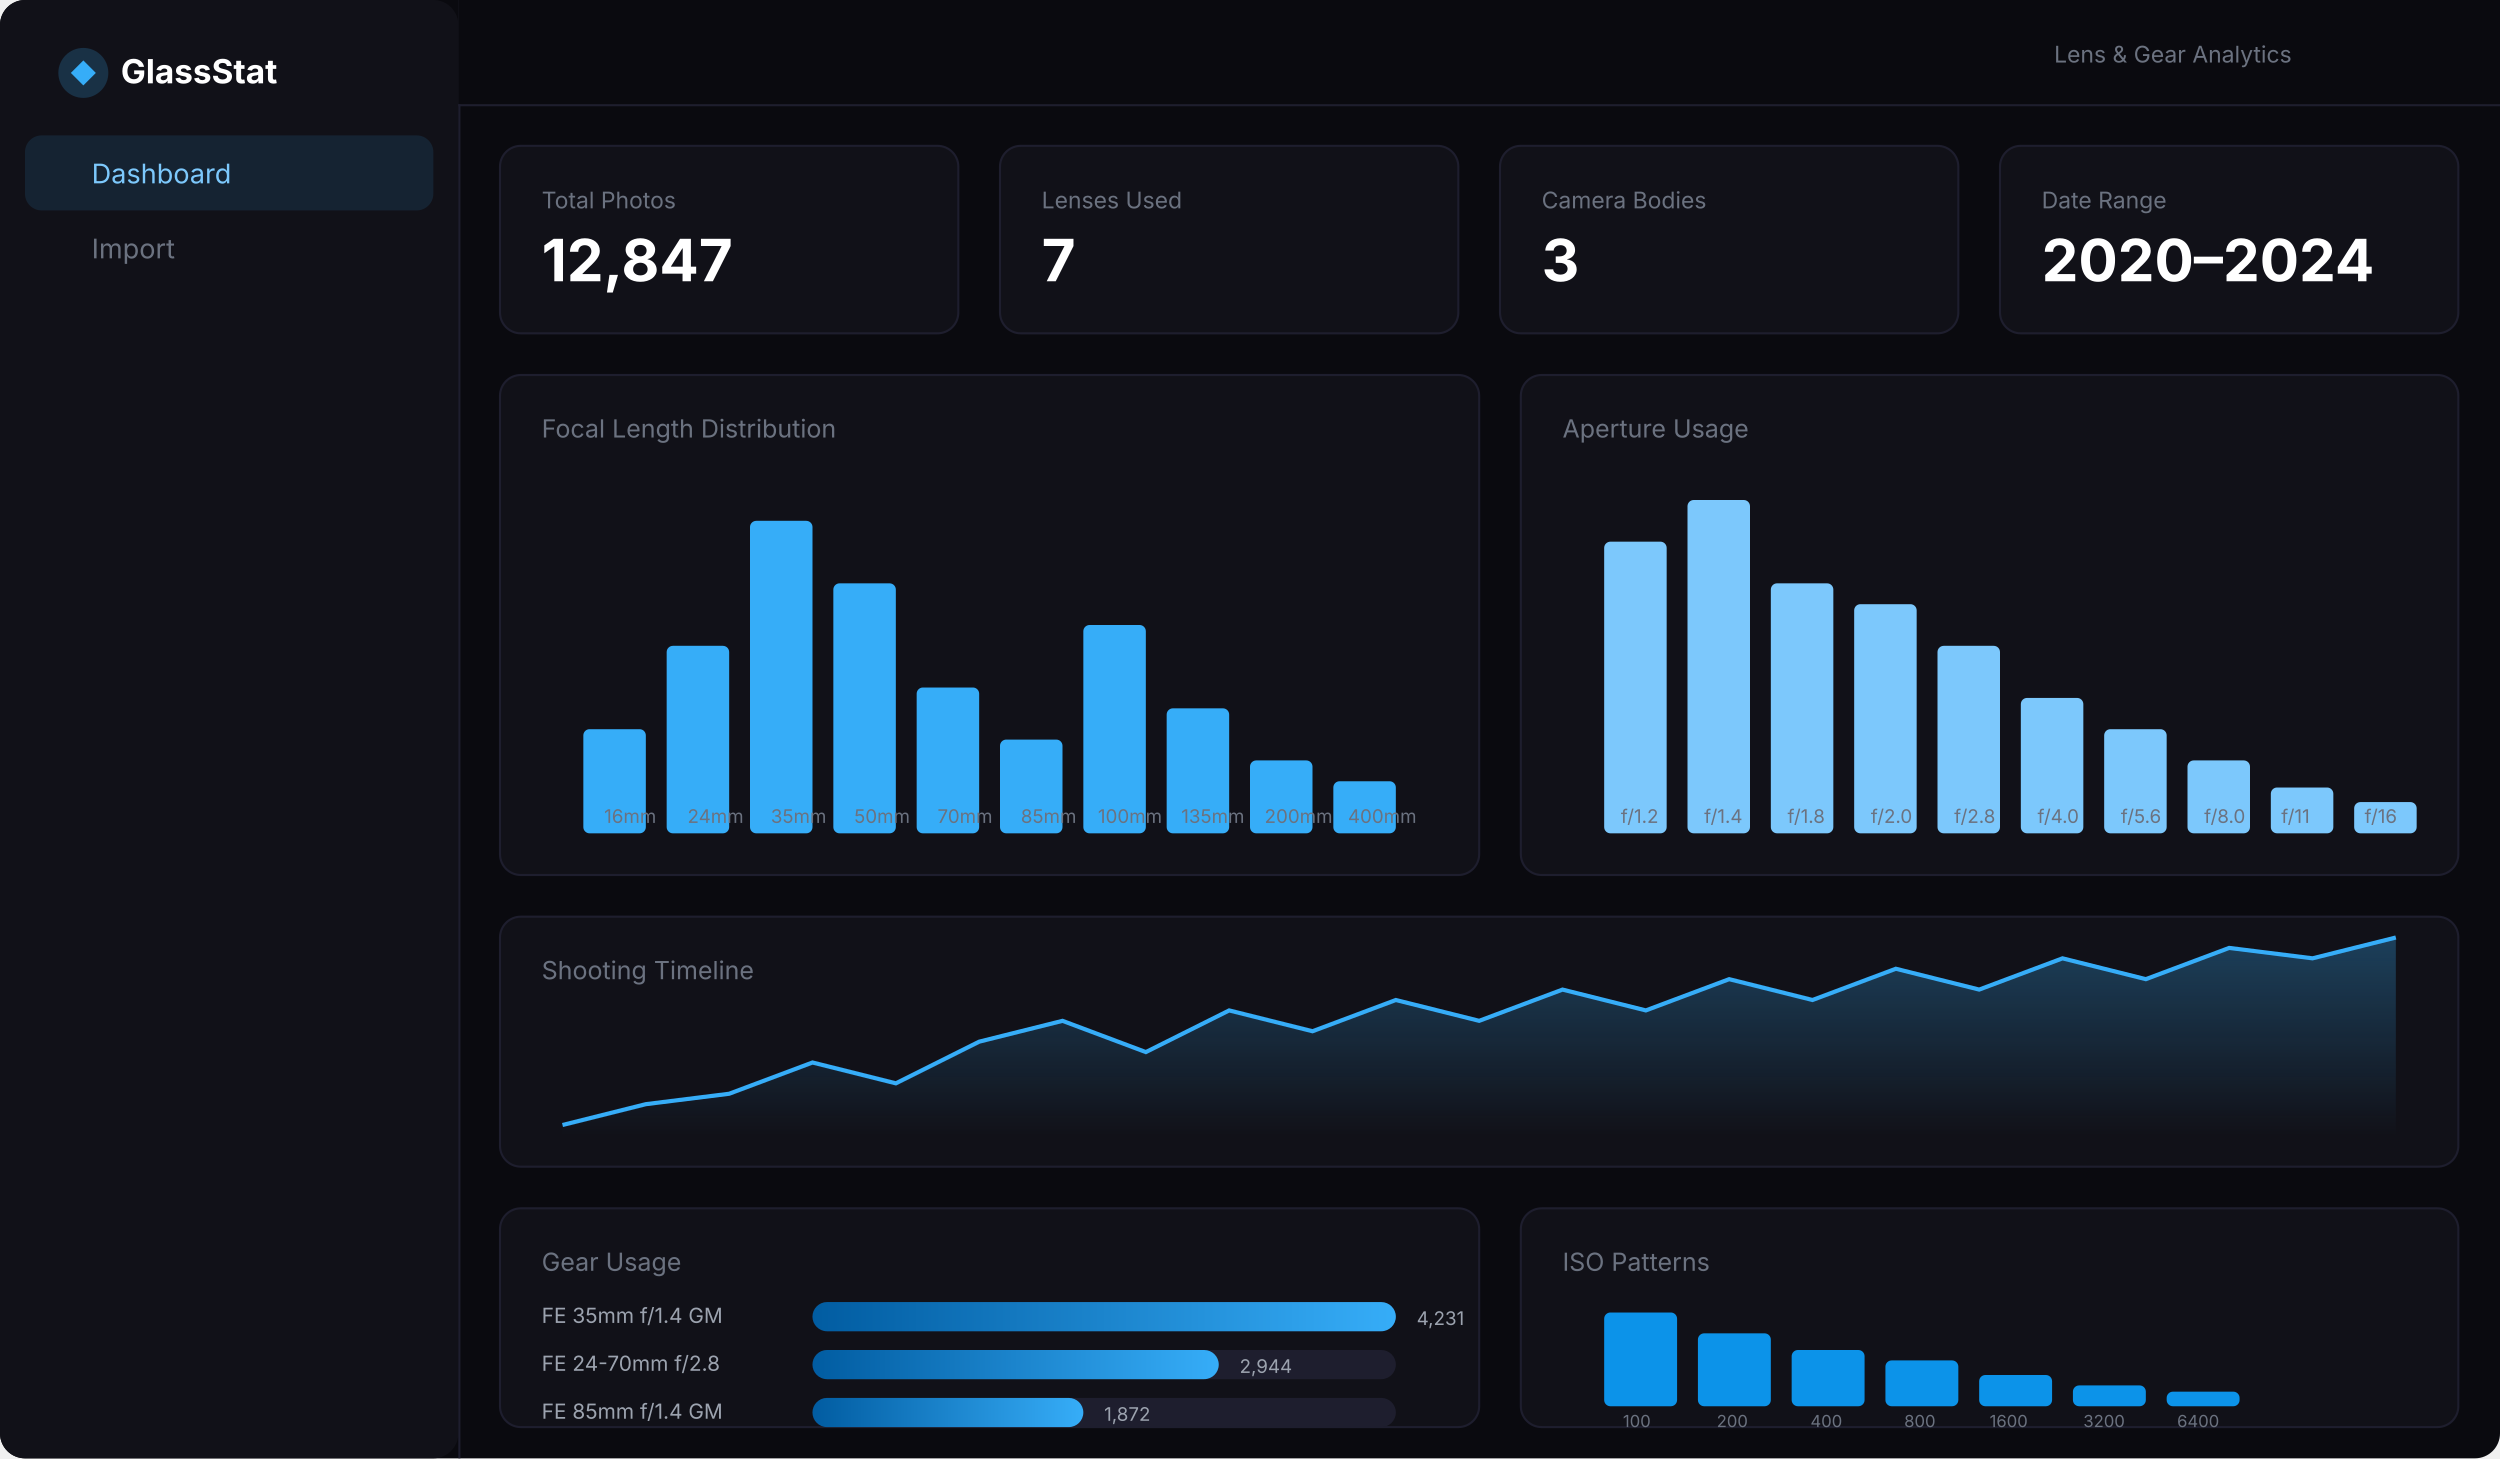
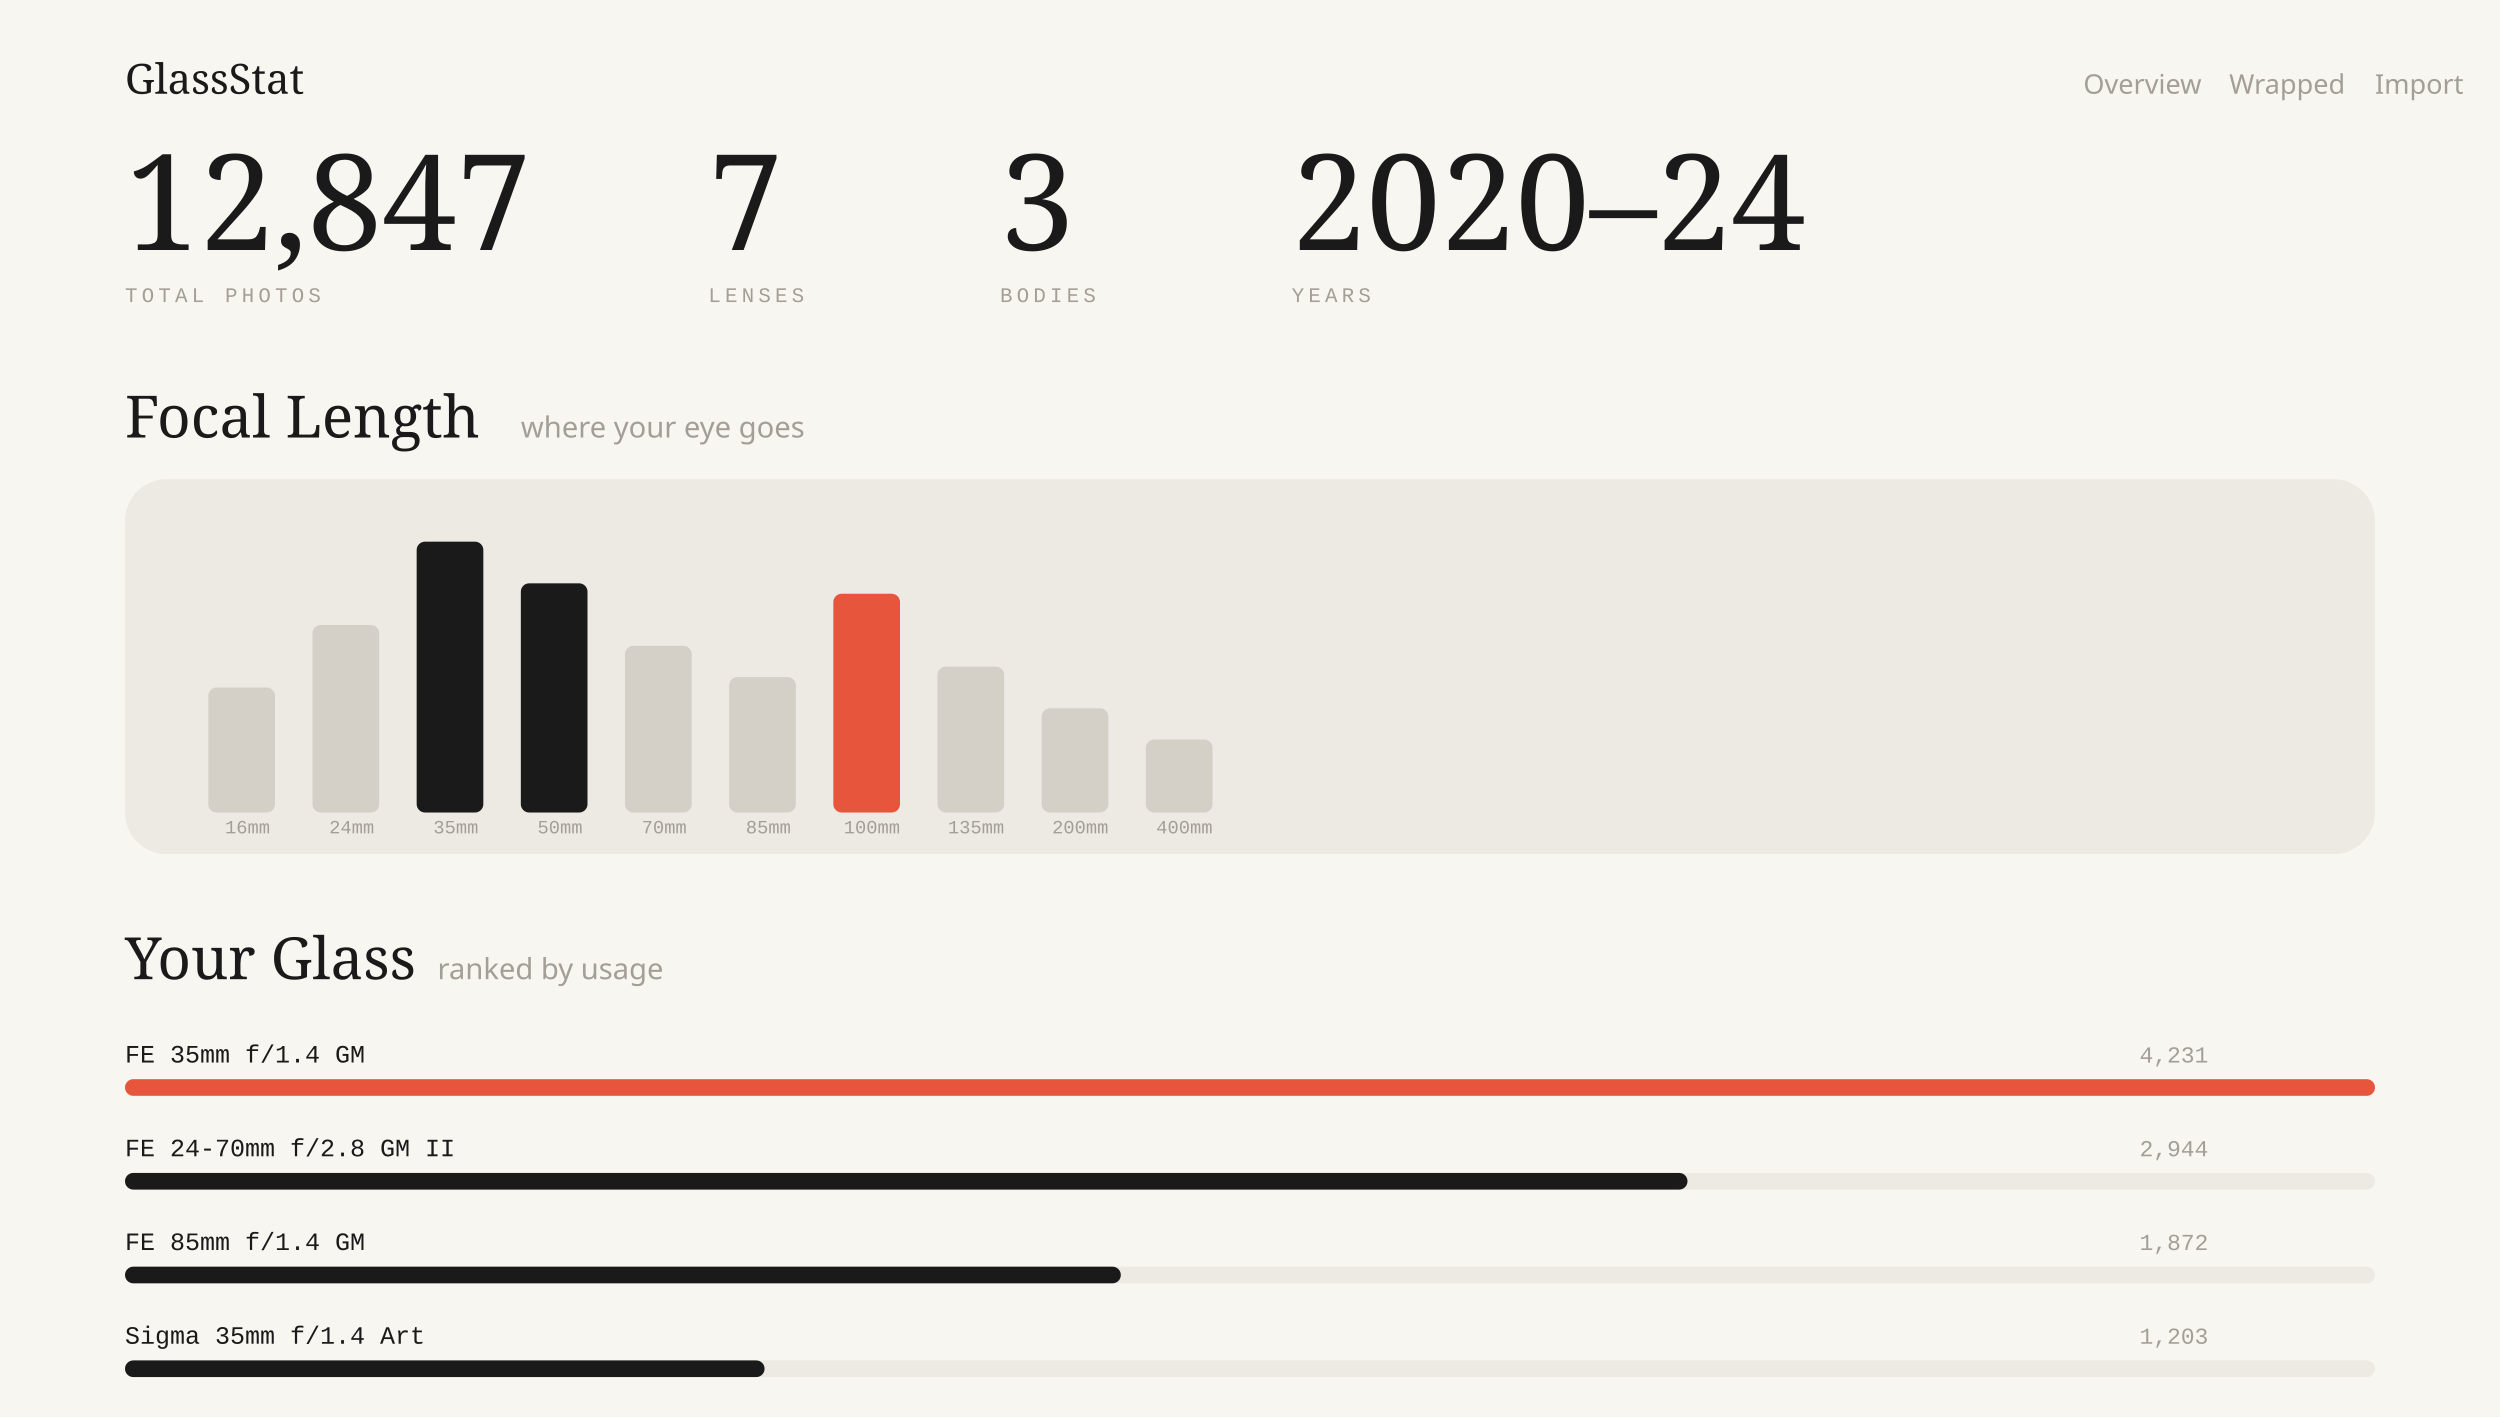
- <svg xmlns="http://www.w3.org/2000/svg" viewBox="0 0 1200 700" fill="none">
-   <rect width="1200" height="700" rx="12" fill="#0a0a0f" />
-   <rect x="0" y="0" width="220" height="700" rx="12" fill="#111118" />
-   <rect x="220" y="0" width="1" height="700" fill="#1e1e2e" />
-   <circle cx="40" cy="35" r="12" fill="#36adf8" opacity="0.2" />
-   <path d="M34 35 L40 29 L46 35 L40 41 Z" fill="#36adf8" />
-   <text x="58" y="40" font-family="Inter, system-ui, sans-serif" font-size="16" font-weight="700" fill="#ffffff">GlassStat</text>
-   <rect x="12" y="65" width="196" height="36" rx="8" fill="#36adf8" opacity="0.12" />
-   <text x="44" y="88" font-family="Inter, system-ui, sans-serif" font-size="13" fill="#7cc8fc">Dashboard</text>
-   <text x="44" y="124" font-family="Inter, system-ui, sans-serif" font-size="13" fill="#6b7280">Import</text>
-   <rect x="220" y="0" width="980" height="50" fill="#0a0a0f" />
-   <rect x="220" y="50" width="980" height="1" fill="#1e1e2e" />
-   <text x="1100" y="30" font-family="Inter, system-ui, sans-serif" font-size="11" fill="#6b7280" text-anchor="end">Lens &amp; Gear Analytics</text>
-   <rect x="240" y="70" width="220" height="90" rx="10" fill="#111118" stroke="#1e1e2e" stroke-width="1" />
-   <text x="260" y="100" font-family="Inter, system-ui, sans-serif" font-size="11" fill="#6b7280">Total Photos</text>
-   <text x="260" y="135" font-family="Inter, system-ui, sans-serif" font-size="28" font-weight="700" fill="#ffffff">12,847</text>
-   <rect x="480" y="70" width="220" height="90" rx="10" fill="#111118" stroke="#1e1e2e" stroke-width="1" />
-   <text x="500" y="100" font-family="Inter, system-ui, sans-serif" font-size="11" fill="#6b7280">Lenses Used</text>
-   <text x="500" y="135" font-family="Inter, system-ui, sans-serif" font-size="28" font-weight="700" fill="#ffffff">7</text>
-   <rect x="720" y="70" width="220" height="90" rx="10" fill="#111118" stroke="#1e1e2e" stroke-width="1" />
-   <text x="740" y="100" font-family="Inter, system-ui, sans-serif" font-size="11" fill="#6b7280">Camera Bodies</text>
-   <text x="740" y="135" font-family="Inter, system-ui, sans-serif" font-size="28" font-weight="700" fill="#ffffff">3</text>
-   <rect x="960" y="70" width="220" height="90" rx="10" fill="#111118" stroke="#1e1e2e" stroke-width="1" />
-   <text x="980" y="100" font-family="Inter, system-ui, sans-serif" font-size="11" fill="#6b7280">Date Range</text>
-   <text x="980" y="135" font-family="Inter, system-ui, sans-serif" font-size="28" font-weight="700" fill="#ffffff">2020–2024</text>
-   <rect x="240" y="180" width="470" height="240" rx="10" fill="#111118" stroke="#1e1e2e" stroke-width="1" />
-   <text x="260" y="210" font-family="Inter, system-ui, sans-serif" font-size="12" fill="#6b7280">Focal Length Distribution</text>
-   <rect x="280" y="350" width="30" height="50" rx="3" fill="#36adf8" />
-   <rect x="320" y="310" width="30" height="90" rx="3" fill="#36adf8" />
-   <rect x="360" y="250" width="30" height="150" rx="3" fill="#36adf8" />
-   <rect x="400" y="280" width="30" height="120" rx="3" fill="#36adf8" />
-   <rect x="440" y="330" width="30" height="70" rx="3" fill="#36adf8" />
-   <rect x="480" y="355" width="30" height="45" rx="3" fill="#36adf8" />
-   <rect x="520" y="300" width="30" height="100" rx="3" fill="#36adf8" />
-   <rect x="560" y="340" width="30" height="60" rx="3" fill="#36adf8" />
-   <rect x="600" y="365" width="30" height="35" rx="3" fill="#36adf8" />
-   <rect x="640" y="375" width="30" height="25" rx="3" fill="#36adf8" />
-   <text x="290" y="395" font-family="Inter, system-ui, sans-serif" font-size="9" fill="#6b7280">16mm</text>
-   <text x="330" y="395" font-family="Inter, system-ui, sans-serif" font-size="9" fill="#6b7280">24mm</text>
-   <text x="370" y="395" font-family="Inter, system-ui, sans-serif" font-size="9" fill="#6b7280">35mm</text>
-   <text x="410" y="395" font-family="Inter, system-ui, sans-serif" font-size="9" fill="#6b7280">50mm</text>
-   <text x="450" y="395" font-family="Inter, system-ui, sans-serif" font-size="9" fill="#6b7280">70mm</text>
-   <text x="490" y="395" font-family="Inter, system-ui, sans-serif" font-size="9" fill="#6b7280">85mm</text>
-   <text x="527" y="395" font-family="Inter, system-ui, sans-serif" font-size="9" fill="#6b7280">100mm</text>
-   <text x="567" y="395" font-family="Inter, system-ui, sans-serif" font-size="9" fill="#6b7280">135mm</text>
-   <text x="607" y="395" font-family="Inter, system-ui, sans-serif" font-size="9" fill="#6b7280">200mm</text>
-   <text x="647" y="395" font-family="Inter, system-ui, sans-serif" font-size="9" fill="#6b7280">400mm</text>
-   <rect x="730" y="180" width="450" height="240" rx="10" fill="#111118" stroke="#1e1e2e" stroke-width="1" />
-   <text x="750" y="210" font-family="Inter, system-ui, sans-serif" font-size="12" fill="#6b7280">Aperture Usage</text>
-   <rect x="770" y="260" width="30" height="140" rx="3" fill="#7cc8fc" />
-   <rect x="810" y="240" width="30" height="160" rx="3" fill="#7cc8fc" />
-   <rect x="850" y="280" width="30" height="120" rx="3" fill="#7cc8fc" />
-   <rect x="890" y="290" width="30" height="110" rx="3" fill="#7cc8fc" />
-   <rect x="930" y="310" width="30" height="90" rx="3" fill="#7cc8fc" />
-   <rect x="970" y="335" width="30" height="65" rx="3" fill="#7cc8fc" />
-   <rect x="1010" y="350" width="30" height="50" rx="3" fill="#7cc8fc" />
-   <rect x="1050" y="365" width="30" height="35" rx="3" fill="#7cc8fc" />
-   <rect x="1090" y="378" width="30" height="22" rx="3" fill="#7cc8fc" />
-   <rect x="1130" y="385" width="30" height="15" rx="3" fill="#7cc8fc" />
-   <text x="778" y="395" font-family="Inter, system-ui, sans-serif" font-size="9" fill="#6b7280">f/1.2</text>
-   <text x="818" y="395" font-family="Inter, system-ui, sans-serif" font-size="9" fill="#6b7280">f/1.4</text>
-   <text x="858" y="395" font-family="Inter, system-ui, sans-serif" font-size="9" fill="#6b7280">f/1.8</text>
-   <text x="898" y="395" font-family="Inter, system-ui, sans-serif" font-size="9" fill="#6b7280">f/2.0</text>
-   <text x="938" y="395" font-family="Inter, system-ui, sans-serif" font-size="9" fill="#6b7280">f/2.8</text>
-   <text x="978" y="395" font-family="Inter, system-ui, sans-serif" font-size="9" fill="#6b7280">f/4.0</text>
-   <text x="1018" y="395" font-family="Inter, system-ui, sans-serif" font-size="9" fill="#6b7280">f/5.6</text>
-   <text x="1058" y="395" font-family="Inter, system-ui, sans-serif" font-size="9" fill="#6b7280">f/8.0</text>
-   <text x="1095" y="395" font-family="Inter, system-ui, sans-serif" font-size="9" fill="#6b7280">f/11</text>
-   <text x="1135" y="395" font-family="Inter, system-ui, sans-serif" font-size="9" fill="#6b7280">f/16</text>
-   <rect x="240" y="440" width="940" height="120" rx="10" fill="#111118" stroke="#1e1e2e" stroke-width="1" />
-   <text x="260" y="470" font-family="Inter, system-ui, sans-serif" font-size="12" fill="#6b7280">Shooting Timeline</text>
-   <defs>
-     <linearGradient id="timelineGrad" x1="0" y1="0" x2="0" y2="1">
-       <stop offset="0%" stop-color="#36adf8" stop-opacity="0.3" />
-       <stop offset="100%" stop-color="#36adf8" stop-opacity="0" />
-     </linearGradient>
-   </defs>
-   <path d="M270 540 L310 530 L350 525 L390 510 L430 520 L470 500 L510 490 L550 505 L590 485 L630 495 L670 480 L710 490 L750 475 L790 485 L830 470 L870 480 L910 465 L950 475 L990 460 L1030 470 L1070 455 L1110 460 L1150 450 L1150 545 L270 545 Z" fill="url(#timelineGrad)" />
-   <path d="M270 540 L310 530 L350 525 L390 510 L430 520 L470 500 L510 490 L550 505 L590 485 L630 495 L670 480 L710 490 L750 475 L790 485 L830 470 L870 480 L910 465 L950 475 L990 460 L1030 470 L1070 455 L1110 460 L1150 450" stroke="#36adf8" stroke-width="2" fill="none" />
-   <rect x="240" y="580" width="470" height="105" rx="10" fill="#111118" stroke="#1e1e2e" stroke-width="1" />
-   <text x="260" y="610" font-family="Inter, system-ui, sans-serif" font-size="12" fill="#6b7280">Gear Usage</text>
-   <text x="260" y="635" font-family="Inter, system-ui, sans-serif" font-size="10" fill="#9ca3af">FE 35mm f/1.4 GM</text>
-   <rect x="390" y="625" width="280" height="14" rx="7" fill="#1e1e2e" />
-   <rect x="390" y="625" width="280" height="14" rx="7" fill="url(#gearGrad)" />
-   <text x="680" y="636" font-family="Inter, system-ui, sans-serif" font-size="9" fill="#9ca3af">4,231</text>
-   <text x="260" y="658" font-family="Inter, system-ui, sans-serif" font-size="10" fill="#9ca3af">FE 24-70mm f/2.8</text>
-   <rect x="390" y="648" width="280" height="14" rx="7" fill="#1e1e2e" />
-   <rect x="390" y="648" width="195" height="14" rx="7" fill="url(#gearGrad)" />
-   <text x="595" y="659" font-family="Inter, system-ui, sans-serif" font-size="9" fill="#9ca3af">2,944</text>
-   <text x="260" y="681" font-family="Inter, system-ui, sans-serif" font-size="10" fill="#9ca3af">FE 85mm f/1.4 GM</text>
-   <rect x="390" y="671" width="280" height="14" rx="7" fill="#1e1e2e" />
-   <rect x="390" y="671" width="130" height="14" rx="7" fill="url(#gearGrad)" />
-   <text x="530" y="682" font-family="Inter, system-ui, sans-serif" font-size="9" fill="#9ca3af">1,872</text>
-   <defs>
-     <linearGradient id="gearGrad" x1="0" y1="0" x2="1" y2="0">
-       <stop offset="0%" stop-color="#015ca1" />
-       <stop offset="100%" stop-color="#36adf8" />
-     </linearGradient>
-   </defs>
-   <rect x="730" y="580" width="450" height="105" rx="10" fill="#111118" stroke="#1e1e2e" stroke-width="1" />
-   <text x="750" y="610" font-family="Inter, system-ui, sans-serif" font-size="12" fill="#6b7280">ISO Patterns</text>
-   <rect x="770" y="630" width="35" height="45" rx="3" fill="#0c93e9" />
-   <rect x="815" y="640" width="35" height="35" rx="3" fill="#0c93e9" />
-   <rect x="860" y="648" width="35" height="27" rx="3" fill="#0c93e9" />
-   <rect x="905" y="653" width="35" height="22" rx="3" fill="#0c93e9" />
-   <rect x="950" y="660" width="35" height="15" rx="3" fill="#0c93e9" />
-   <rect x="995" y="665" width="35" height="10" rx="3" fill="#0c93e9" />
-   <rect x="1040" y="668" width="35" height="7" rx="3" fill="#0c93e9" />
-   <text x="779" y="685" font-family="Inter, system-ui, sans-serif" font-size="8" fill="#6b7280">100</text>
-   <text x="824" y="685" font-family="Inter, system-ui, sans-serif" font-size="8" fill="#6b7280">200</text>
-   <text x="869" y="685" font-family="Inter, system-ui, sans-serif" font-size="8" fill="#6b7280">400</text>
-   <text x="914" y="685" font-family="Inter, system-ui, sans-serif" font-size="8" fill="#6b7280">800</text>
-   <text x="955" y="685" font-family="Inter, system-ui, sans-serif" font-size="8" fill="#6b7280">1600</text>
-   <text x="1000" y="685" font-family="Inter, system-ui, sans-serif" font-size="8" fill="#6b7280">3200</text>
-   <text x="1045" y="685" font-family="Inter, system-ui, sans-serif" font-size="8" fill="#6b7280">6400</text>
+ <svg xmlns="http://www.w3.org/2000/svg" viewBox="0 0 1200 680" fill="none">
+   <rect width="1200" height="680" fill="#F8F6F1" />
+   <text x="60" y="45" font-family="Georgia, serif" font-size="20" fill="#1A1A1A">GlassStat</text>
+   <text x="1000" y="45" font-family="system-ui, sans-serif" font-size="13" fill="#A39E96">Overview</text>
+   <text x="1070" y="45" font-family="system-ui, sans-serif" font-size="13" fill="#A39E96">Wrapped</text>
+   <text x="1140" y="45" font-family="system-ui, sans-serif" font-size="13" fill="#A39E96">Import</text>
+   <text x="60" y="120" font-family="Georgia, serif" font-size="64" fill="#1A1A1A">12,847</text>
+   <text x="60" y="145" font-family="'Courier New', monospace" font-size="10" fill="#A39E96" letter-spacing="2">TOTAL PHOTOS</text>
+   <text x="340" y="120" font-family="Georgia, serif" font-size="64" fill="#1A1A1A">7</text>
+   <text x="340" y="145" font-family="'Courier New', monospace" font-size="10" fill="#A39E96" letter-spacing="2">LENSES</text>
+   <text x="480" y="120" font-family="Georgia, serif" font-size="64" fill="#1A1A1A">3</text>
+   <text x="480" y="145" font-family="'Courier New', monospace" font-size="10" fill="#A39E96" letter-spacing="2">BODIES</text>
+   <text x="620" y="120" font-family="Georgia, serif" font-size="64" fill="#1A1A1A">2020–24</text>
+   <text x="620" y="145" font-family="'Courier New', monospace" font-size="10" fill="#A39E96" letter-spacing="2">YEARS</text>
+   <text x="60" y="210" font-family="Georgia, serif" font-size="28" fill="#1A1A1A">Focal Length</text>
+   <text x="250" y="210" font-family="system-ui, sans-serif" font-size="14" fill="#A39E96">where your eye goes</text>
+   <rect x="60" y="230" width="1080" height="180" rx="20" fill="#EDE9E3" />
+   <rect x="100" y="330" width="32" height="60" rx="4" fill="#D4CFC7" />
+   <rect x="150" y="300" width="32" height="90" rx="4" fill="#D4CFC7" />
+   <rect x="200" y="260" width="32" height="130" rx="4" fill="#1A1A1A" />
+   <rect x="250" y="280" width="32" height="110" rx="4" fill="#1A1A1A" />
+   <rect x="300" y="310" width="32" height="80" rx="4" fill="#D4CFC7" />
+   <rect x="350" y="325" width="32" height="65" rx="4" fill="#D4CFC7" />
+   <rect x="400" y="285" width="32" height="105" rx="4" fill="#E8553D" />
+   <rect x="450" y="320" width="32" height="70" rx="4" fill="#D4CFC7" />
+   <rect x="500" y="340" width="32" height="50" rx="4" fill="#D4CFC7" />
+   <rect x="550" y="355" width="32" height="35" rx="4" fill="#D4CFC7" />
+   <text x="108" y="400" font-family="'Courier New', monospace" font-size="9" fill="#A39E96">16mm</text>
+   <text x="158" y="400" font-family="'Courier New', monospace" font-size="9" fill="#A39E96">24mm</text>
+   <text x="208" y="400" font-family="'Courier New', monospace" font-size="9" fill="#A39E96">35mm</text>
+   <text x="258" y="400" font-family="'Courier New', monospace" font-size="9" fill="#A39E96">50mm</text>
+   <text x="308" y="400" font-family="'Courier New', monospace" font-size="9" fill="#A39E96">70mm</text>
+   <text x="358" y="400" font-family="'Courier New', monospace" font-size="9" fill="#A39E96">85mm</text>
+   <text x="405" y="400" font-family="'Courier New', monospace" font-size="9" fill="#A39E96">100mm</text>
+   <text x="455" y="400" font-family="'Courier New', monospace" font-size="9" fill="#A39E96">135mm</text>
+   <text x="505" y="400" font-family="'Courier New', monospace" font-size="9" fill="#A39E96">200mm</text>
+   <text x="555" y="400" font-family="'Courier New', monospace" font-size="9" fill="#A39E96">400mm</text>
+   <text x="60" y="470" font-family="Georgia, serif" font-size="28" fill="#1A1A1A">Your Glass</text>
+   <text x="210" y="470" font-family="system-ui, sans-serif" font-size="14" fill="#A39E96">ranked by usage</text>
+   <text x="60" y="510" font-family="'Courier New', monospace" font-size="12" fill="#1A1A1A">FE 35mm f/1.4 GM</text>
+   <text x="1060" y="510" font-family="'Courier New', monospace" font-size="11" fill="#A39E96" text-anchor="end">4,231</text>
+   <rect x="60" y="518" width="1080" height="8" rx="4" fill="#EDE9E3" />
+   <rect x="60" y="518" width="1080" height="8" rx="4" fill="#E8553D" />
+   <text x="60" y="555" font-family="'Courier New', monospace" font-size="12" fill="#1A1A1A">FE 24-70mm f/2.8 GM II</text>
+   <text x="1060" y="555" font-family="'Courier New', monospace" font-size="11" fill="#A39E96" text-anchor="end">2,944</text>
+   <rect x="60" y="563" width="1080" height="8" rx="4" fill="#EDE9E3" />
+   <rect x="60" y="563" width="750" height="8" rx="4" fill="#1A1A1A" />
+   <text x="60" y="600" font-family="'Courier New', monospace" font-size="12" fill="#1A1A1A">FE 85mm f/1.4 GM</text>
+   <text x="1060" y="600" font-family="'Courier New', monospace" font-size="11" fill="#A39E96" text-anchor="end">1,872</text>
+   <rect x="60" y="608" width="1080" height="8" rx="4" fill="#EDE9E3" />
+   <rect x="60" y="608" width="478" height="8" rx="4" fill="#1A1A1A" />
+   <text x="60" y="645" font-family="'Courier New', monospace" font-size="12" fill="#1A1A1A">Sigma 35mm f/1.4 Art</text>
+   <text x="1060" y="645" font-family="'Courier New', monospace" font-size="11" fill="#A39E96" text-anchor="end">1,203</text>
+   <rect x="60" y="653" width="1080" height="8" rx="4" fill="#EDE9E3" />
+   <rect x="60" y="653" width="307" height="8" rx="4" fill="#1A1A1A" />
</svg>
